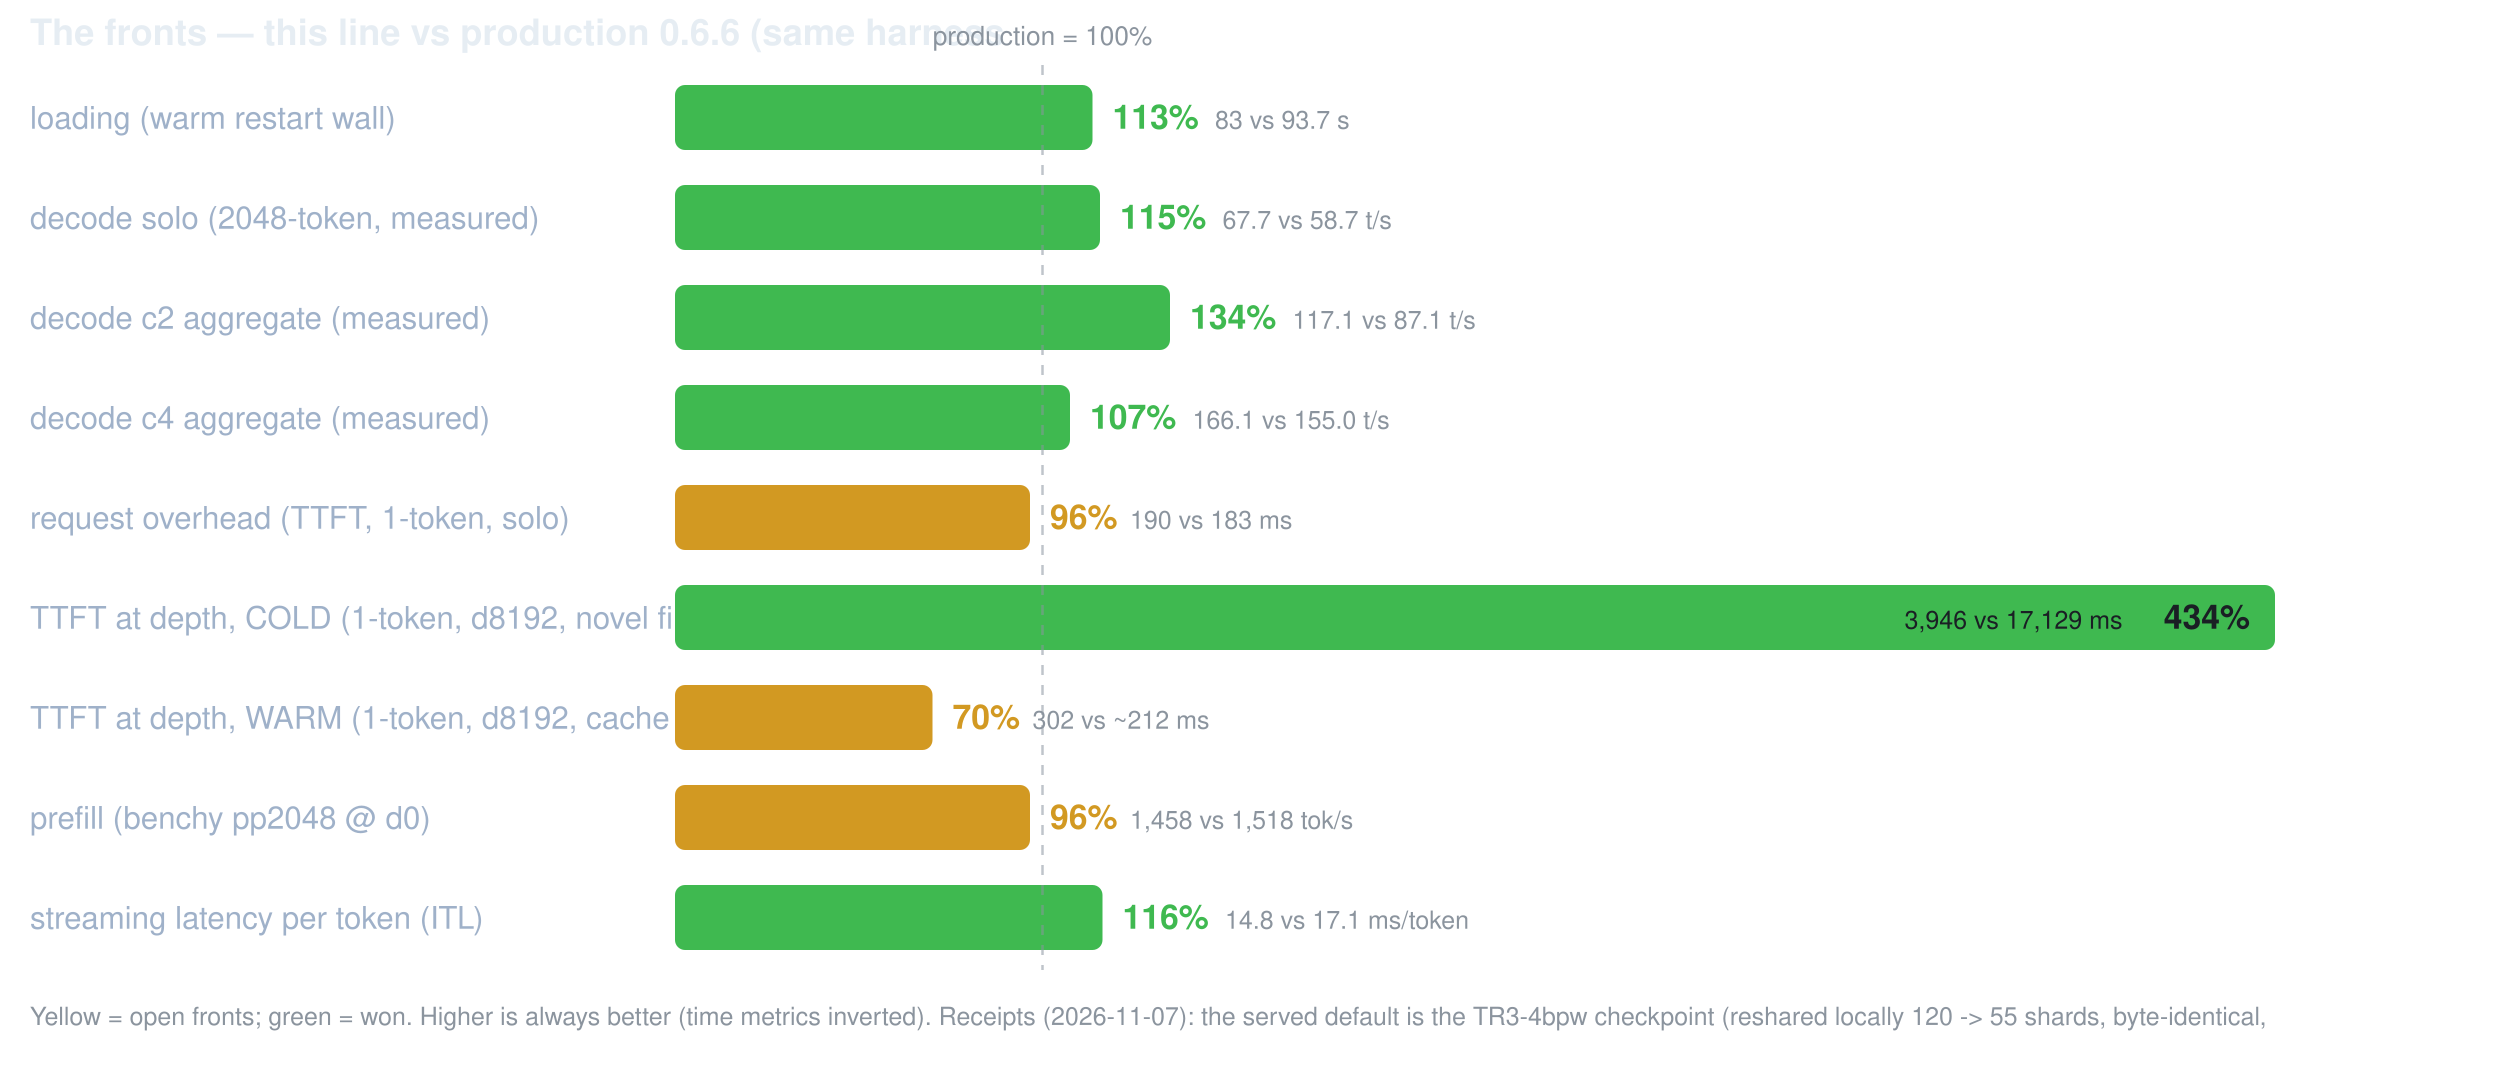
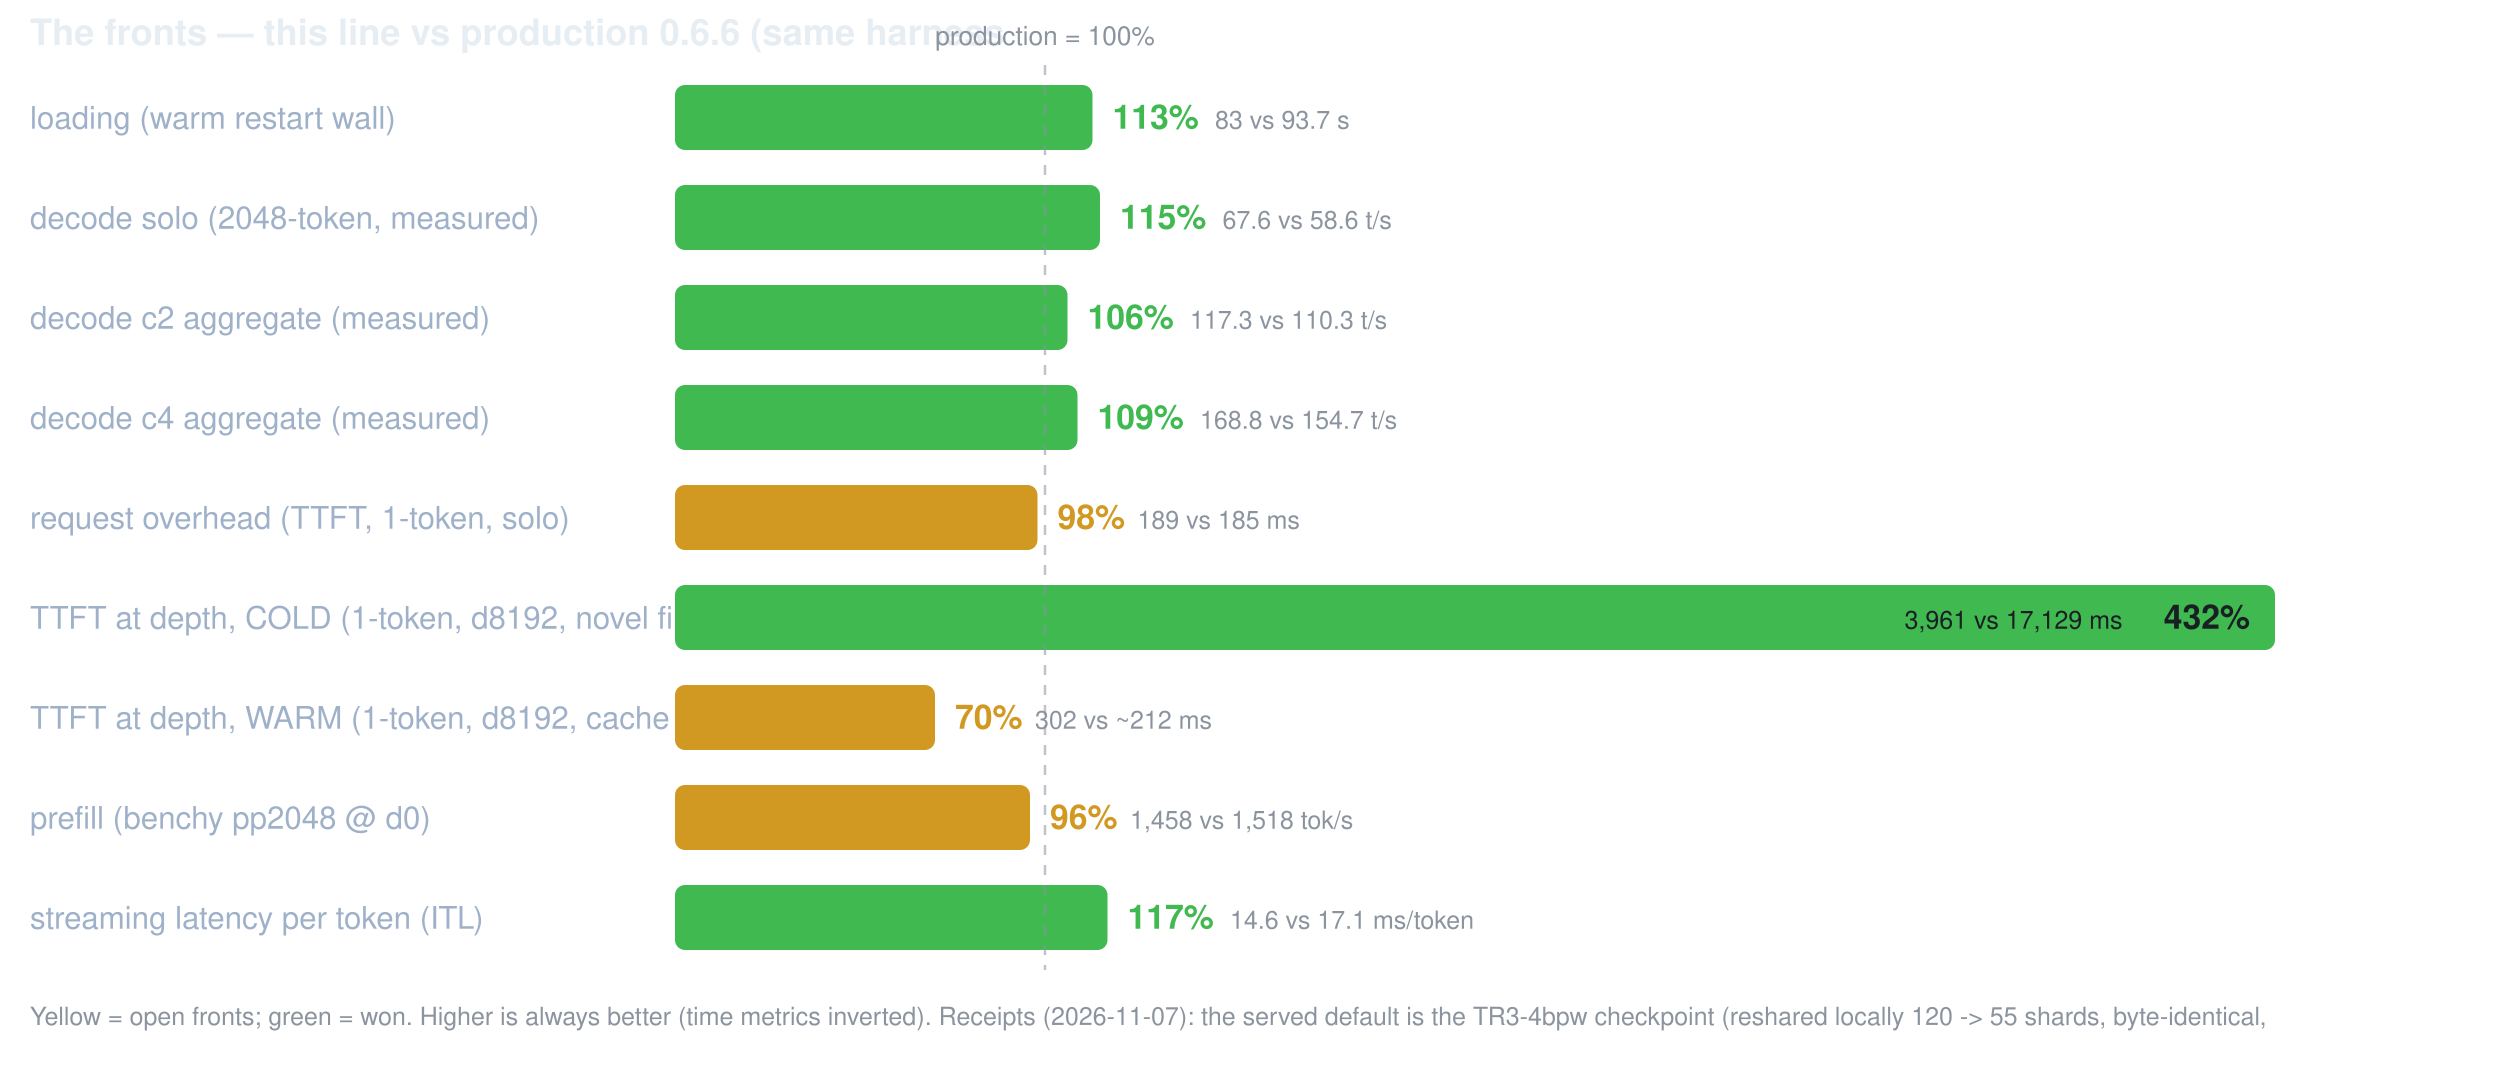
<svg xmlns="http://www.w3.org/2000/svg" viewBox="0 0 1000 430" width="1000" height="430" font-family="ui-sans-serif, -apple-system, 'Segoe UI', Helvetica, Arial, sans-serif">
  <text x="12" y="18" font-size="14.5" font-weight="700" fill="#e6edf3">The fronts — this line vs production 0.6.6 (same harness</text>
-   <text x="417" y="18" font-size="10.5" fill="#8b949e" text-anchor="middle">production = 100%</text>
+   <text x="418" y="18" font-size="10.5" fill="#8b949e" text-anchor="middle">production = 100%</text>
  <g>
    <text x="12" y="51.5" font-size="12.5" fill="#9fb1c9">loading (warm restart wall)</text>
    <rect x="270" y="34" width="167" height="26" rx="4" fill="#3fb950" />
    <text x="445" y="51.5" font-size="13.5" font-weight="700" fill="#3fb950">113%</text>
    <text x="486" y="51.5" font-size="10" fill="#8b949e">83 vs 93.7 s</text>
    <text x="12" y="91.5" font-size="12.5" fill="#9fb1c9">decode solo (2048-token, measured)</text>
    <rect x="270" y="74" width="170" height="26" rx="4" fill="#3fb950" />
    <text x="448" y="91.5" font-size="13.5" font-weight="700" fill="#3fb950">115%</text>
-     <text x="489" y="91.5" font-size="10" fill="#8b949e">67.7 vs 58.7 t/s</text>
+     <text x="489" y="91.5" font-size="10" fill="#8b949e">67.6 vs 58.6 t/s</text>
    <text x="12" y="131.5" font-size="12.5" fill="#9fb1c9">decode c2 aggregate (measured)</text>
-     <rect x="270" y="114" width="198" height="26" rx="4" fill="#3fb950" />
-     <text x="476" y="131.5" font-size="13.5" font-weight="700" fill="#3fb950">134%</text>
-     <text x="517" y="131.5" font-size="10" fill="#8b949e">117.1 vs 87.1 t/s</text>
+     <rect x="270" y="114" width="157" height="26" rx="4" fill="#3fb950" />
+     <text x="435" y="131.5" font-size="13.5" font-weight="700" fill="#3fb950">106%</text>
+     <text x="476" y="131.5" font-size="10" fill="#8b949e">117.3 vs 110.3 t/s</text>
    <text x="12" y="171.5" font-size="12.5" fill="#9fb1c9">decode c4 aggregate (measured)</text>
-     <rect x="270" y="154" width="158" height="26" rx="4" fill="#3fb950" />
-     <text x="436" y="171.5" font-size="13.5" font-weight="700" fill="#3fb950">107%</text>
-     <text x="477" y="171.5" font-size="10" fill="#8b949e">166.1 vs 155.0 t/s</text>
+     <rect x="270" y="154" width="161" height="26" rx="4" fill="#3fb950" />
+     <text x="439" y="171.5" font-size="13.5" font-weight="700" fill="#3fb950">109%</text>
+     <text x="480" y="171.5" font-size="10" fill="#8b949e">168.8 vs 154.7 t/s</text>
    <text x="12" y="211.5" font-size="12.5" fill="#9fb1c9">request overhead (TTFT, 1-token, solo)</text>
-     <rect x="270" y="194" width="142" height="26" rx="4" fill="#d29922" />
-     <text x="420" y="211.5" font-size="13.5" font-weight="700" fill="#d29922">96%</text>
-     <text x="452" y="211.5" font-size="10" fill="#8b949e">190 vs 183 ms</text>
+     <rect x="270" y="194" width="145" height="26" rx="4" fill="#d29922" />
+     <text x="423" y="211.5" font-size="13.5" font-weight="700" fill="#d29922">98%</text>
+     <text x="455" y="211.5" font-size="10" fill="#8b949e">189 vs 185 ms</text>
    <text x="12" y="251.5" font-size="12.5" fill="#9fb1c9">TTFT at depth, COLD (1-token, d8192, novel fill)</text>
    <rect x="270" y="234" width="640" height="26" rx="4" fill="#3fb950" />
-     <text x="900" y="251.5" font-size="13.5" font-weight="700" fill="#1a1f24" text-anchor="end">434%</text>
-     <text x="849" y="251.5" font-size="10" fill="#1a1f24" text-anchor="end">3,946 vs 17,129 ms</text>
+     <text x="900" y="251.5" font-size="13.5" font-weight="700" fill="#1a1f24" text-anchor="end">432%</text>
+     <text x="849" y="251.5" font-size="10" fill="#1a1f24" text-anchor="end">3,961 vs 17,129 ms</text>
    <text x="12" y="291.5" font-size="12.5" fill="#9fb1c9">TTFT at depth, WARM (1-token, d8192, cache hit)</text>
-     <rect x="270" y="274" width="103" height="26" rx="4" fill="#d29922" />
-     <text x="381" y="291.5" font-size="13.5" font-weight="700" fill="#d29922">70%</text>
-     <text x="413" y="291.5" font-size="10" fill="#8b949e">302 vs ~212 ms</text>
+     <rect x="270" y="274" width="104" height="26" rx="4" fill="#d29922" />
+     <text x="382" y="291.5" font-size="13.5" font-weight="700" fill="#d29922">70%</text>
+     <text x="414" y="291.5" font-size="10" fill="#8b949e">302 vs ~212 ms</text>
    <text x="12" y="331.5" font-size="12.5" fill="#9fb1c9">prefill (benchy pp2048 @ d0)</text>
    <rect x="270" y="314" width="142" height="26" rx="4" fill="#d29922" />
    <text x="420" y="331.5" font-size="13.5" font-weight="700" fill="#d29922">96%</text>
    <text x="452" y="331.5" font-size="10" fill="#8b949e">1,458 vs 1,518 tok/s</text>
    <text x="12" y="371.5" font-size="12.5" fill="#9fb1c9">streaming latency per token (ITL)</text>
-     <rect x="270" y="354" width="171" height="26" rx="4" fill="#3fb950" />
-     <text x="449" y="371.5" font-size="13.5" font-weight="700" fill="#3fb950">116%</text>
-     <text x="490" y="371.5" font-size="10" fill="#8b949e">14.8 vs 17.1 ms/token</text>
+     <rect x="270" y="354" width="173" height="26" rx="4" fill="#3fb950" />
+     <text x="451" y="371.5" font-size="13.5" font-weight="700" fill="#3fb950">117%</text>
+     <text x="492" y="371.5" font-size="10" fill="#8b949e">14.6 vs 17.1 ms/token</text>
  </g>
-   <line x1="417" y1="26" x2="417" y2="388" stroke="#8b949e" stroke-opacity="0.55" stroke-dasharray="4 4" />
+   <line x1="418" y1="26" x2="418" y2="388" stroke="#8b949e" stroke-opacity="0.55" stroke-dasharray="4 4" />
  <text x="12" y="410" font-size="10" fill="#8b949e">Yellow = open fronts; green = won. Higher is always better (time metrics inverted). Receipts (2026-11-07): the served default is the TR3-4bpw checkpoint (reshared locally 120 -&gt; 55 shards, byte-identical,</text>
</svg>
